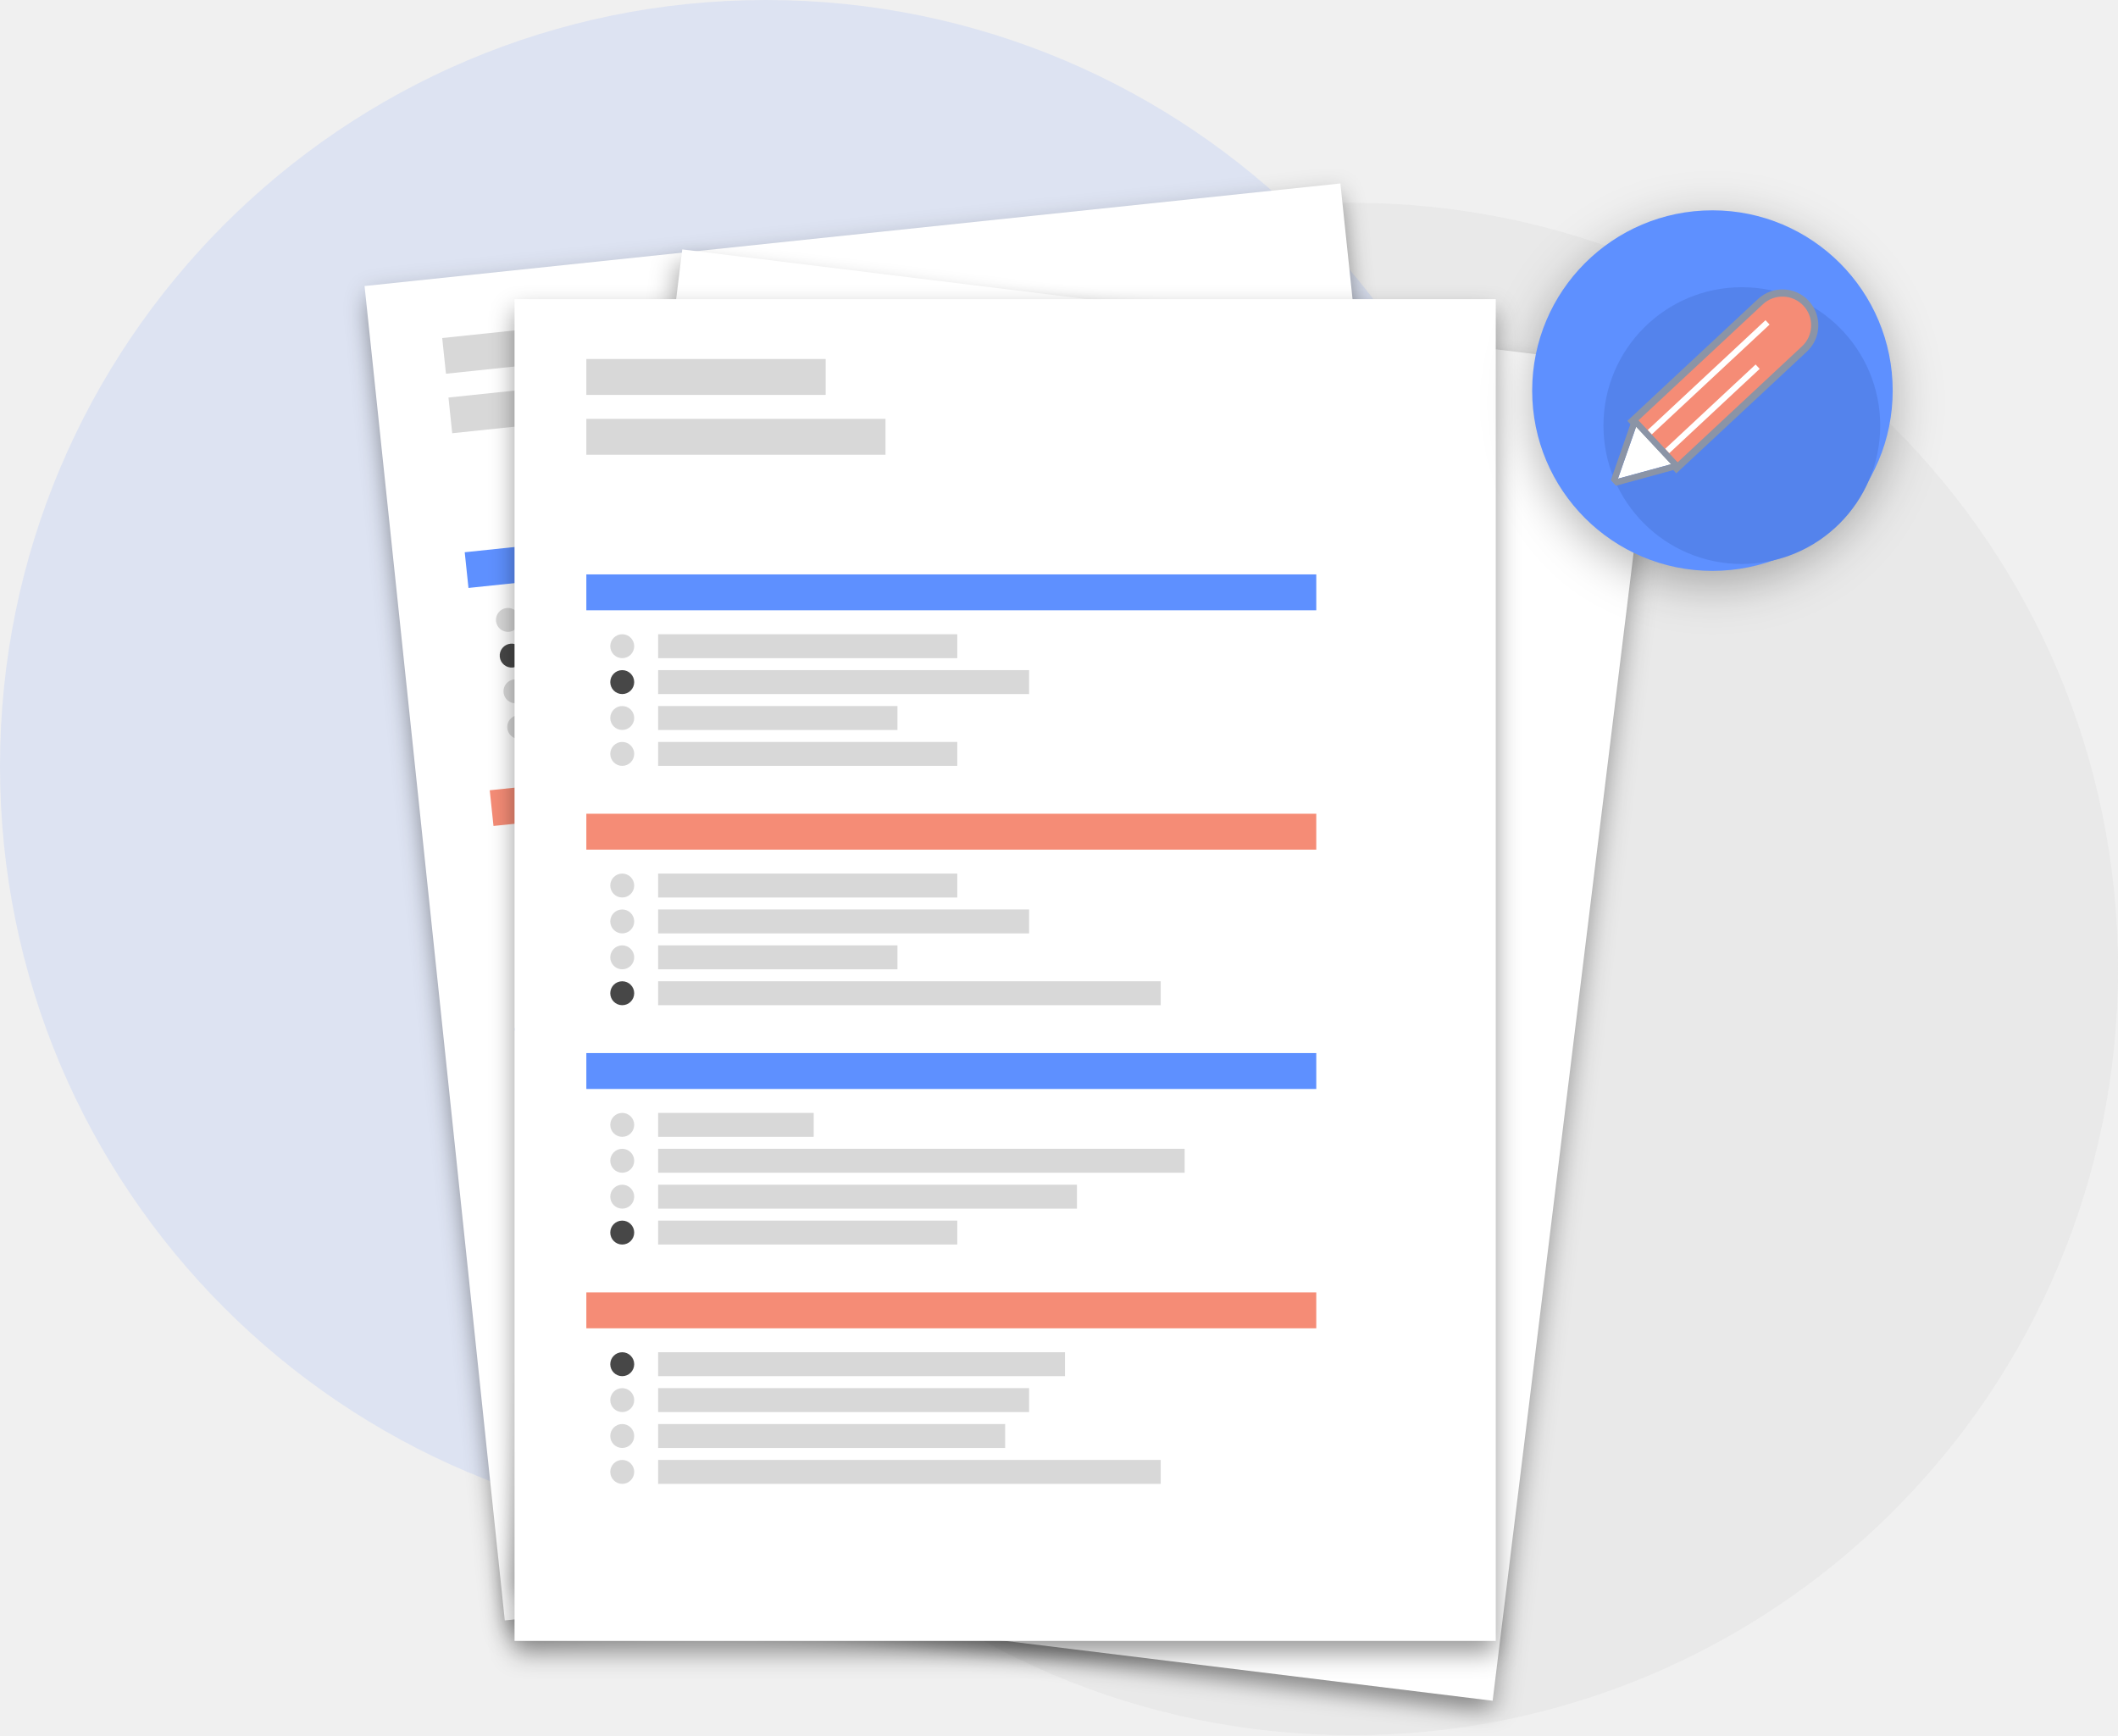
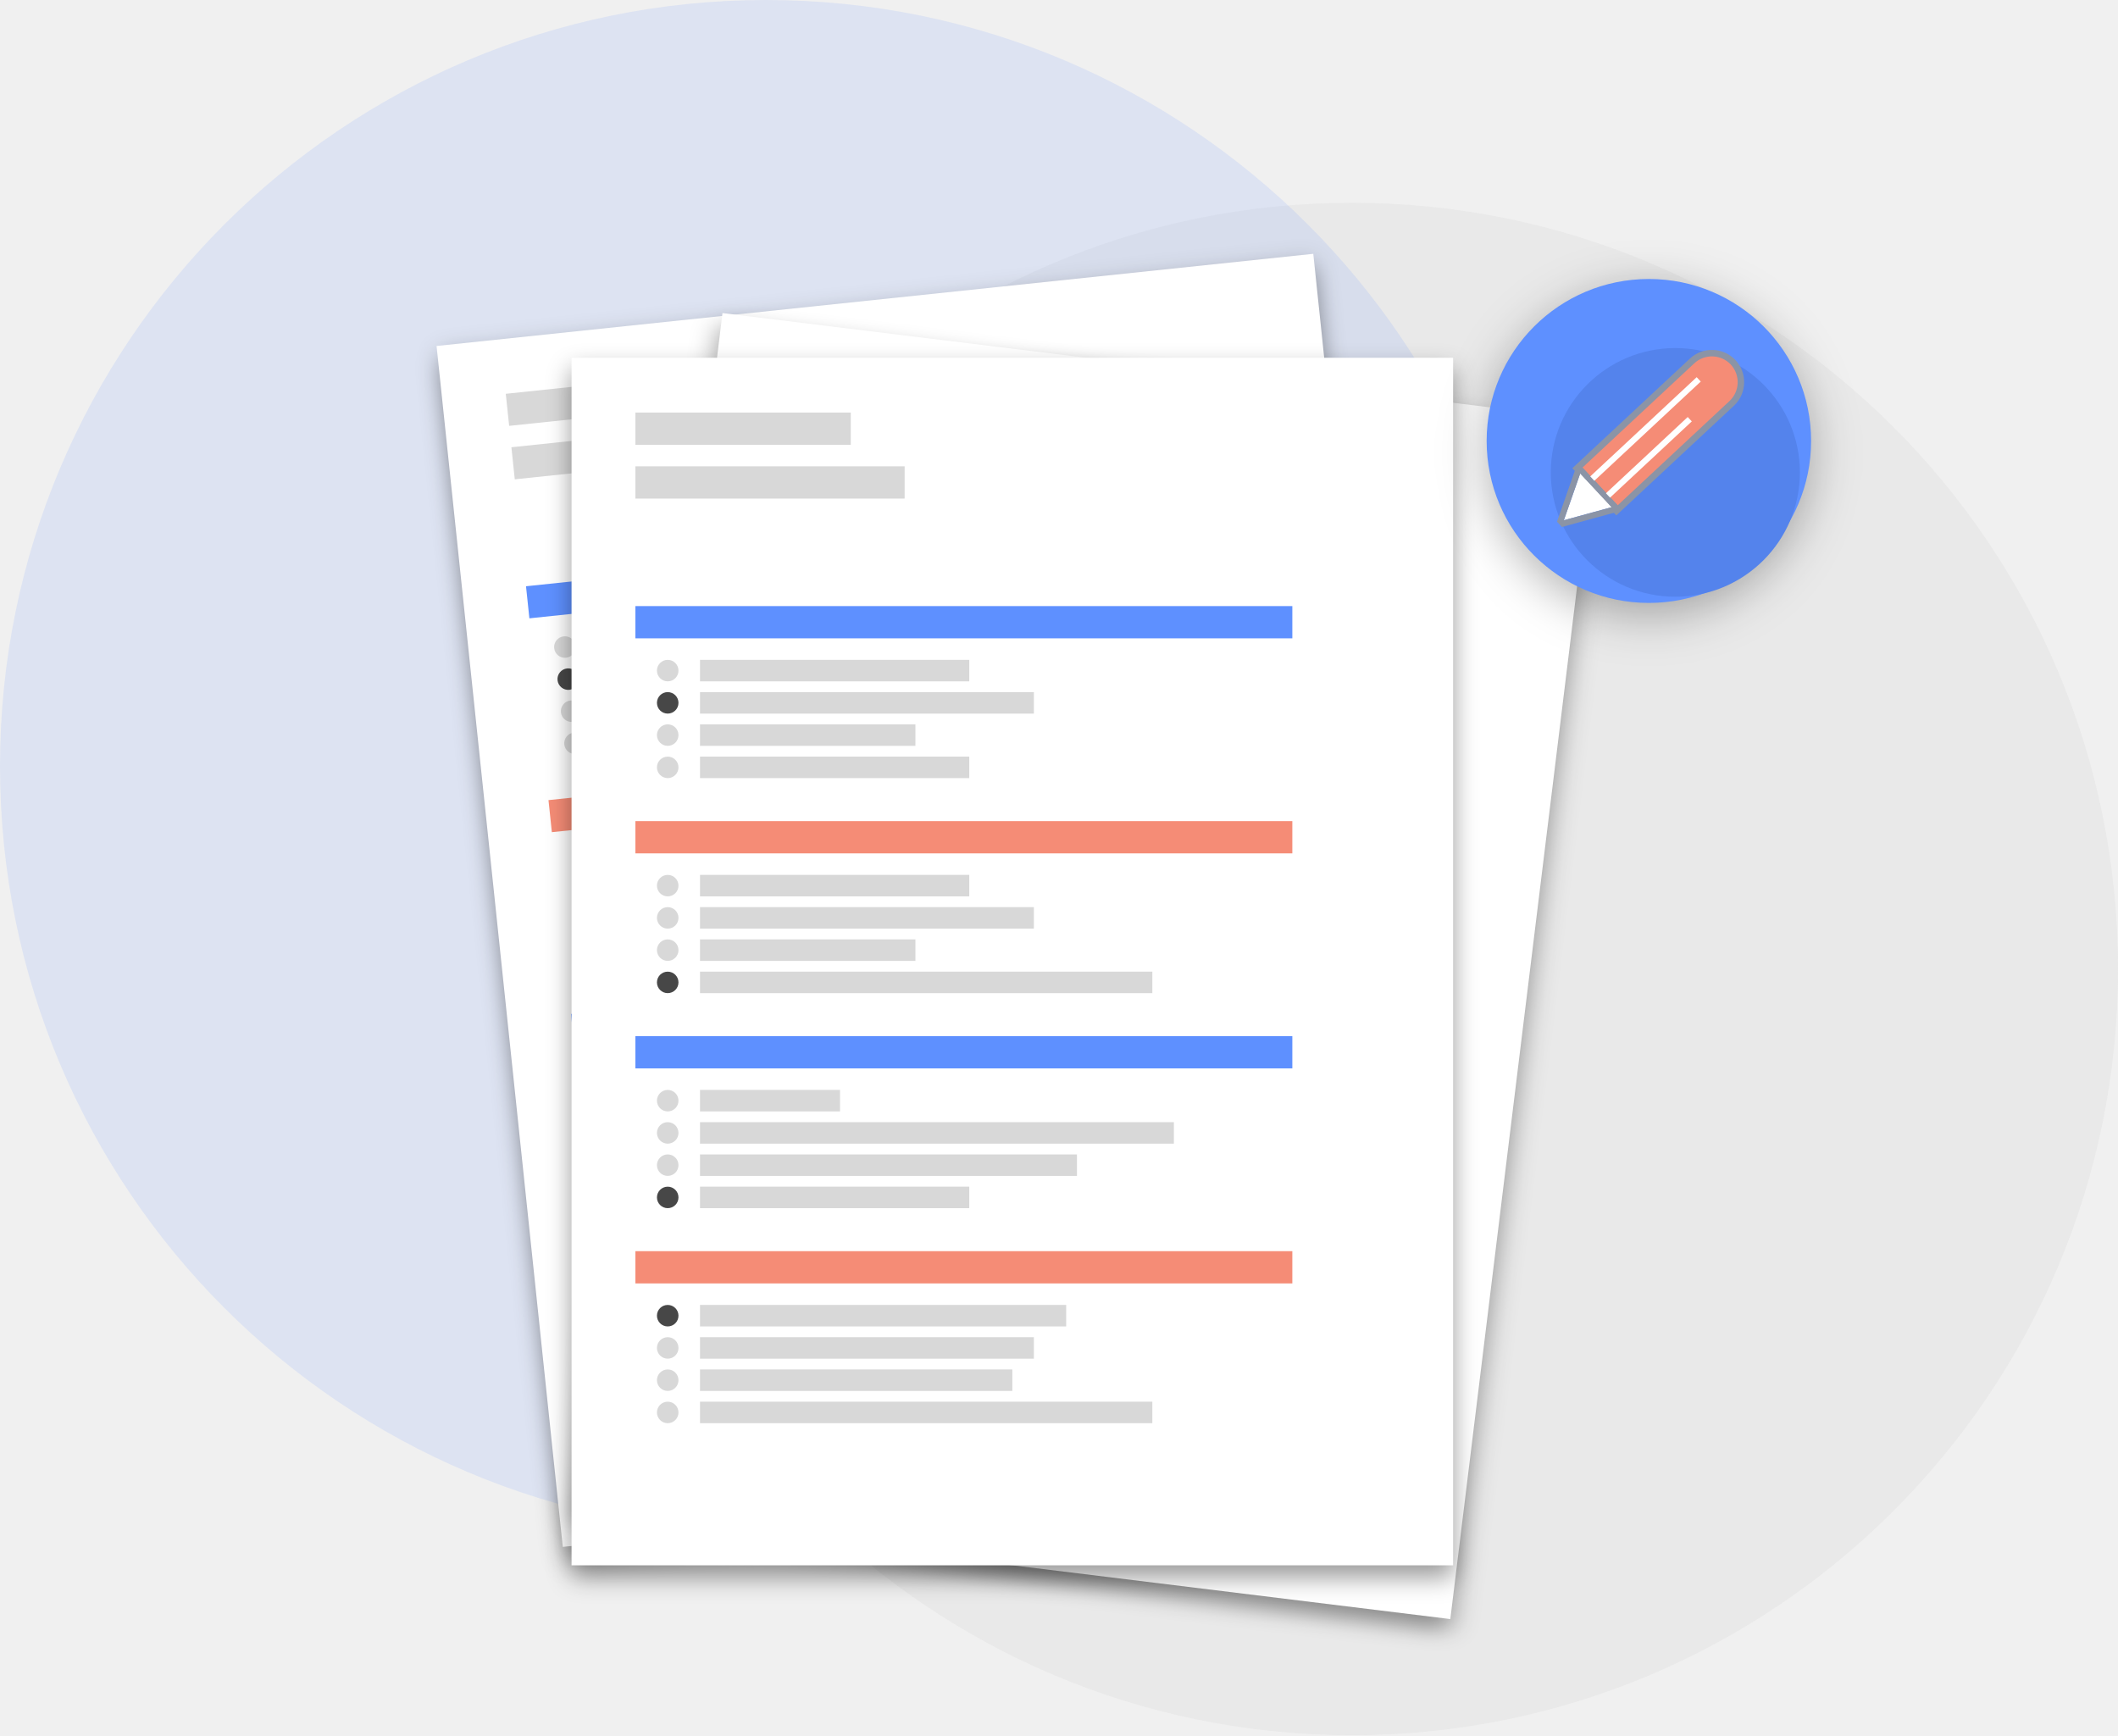
<svg xmlns="http://www.w3.org/2000/svg" xmlns:xlink="http://www.w3.org/1999/xlink" width="177" height="145" viewBox="0 0 177 145">
  <defs>
-     <polygon id="d" points="-15.062 15.062 97.062 15.062 97.062 97.062 -15.062 97.062" />
+     <polygon id="d" points="-13.555 13.532 87.355 13.532 87.355 87.204 -13.555 87.204" />
    <filter id="c" width="200%" height="200%" x="-50%" y="-50%" filterUnits="objectBoundingBox">
      <feOffset dx="1" in="SourceAlpha" result="shadowOffsetOuter1" />
      <feGaussianBlur in="shadowOffsetOuter1" result="shadowBlurOuter1" stdDeviation="1" />
      <feColorMatrix in="shadowBlurOuter1" values="0 0 0 0 0 0 0 0 0 0 0 0 0 0 0 0 0 0 0.4 0" />
    </filter>
-     <polygon id="f" points="-15.062 15.062 97.062 15.062 97.062 97.062 -15.062 97.062" />
+     <polygon id="f" points="-13.555 13.532 87.355 13.532 87.355 87.204 -13.555 87.204" />
    <filter id="e" width="200%" height="200%" x="-50%" y="-50%" filterUnits="objectBoundingBox">
      <feOffset dx="1" in="SourceAlpha" result="shadowOffsetOuter1" />
      <feGaussianBlur in="shadowOffsetOuter1" result="shadowBlurOuter1" stdDeviation="1" />
      <feColorMatrix in="shadowBlurOuter1" values="0 0 0 0 0 0 0 0 0 0 0 0 0 0 0 0 0 0 0.4 0" />
    </filter>
-     <polygon id="h" points="-15.062 15.062 97.062 15.062 97.062 97.062 -15.062 97.062" />
+     <polygon id="h" points="-13.555 13.532 87.355 13.532 87.355 87.204 -13.555 87.204" />
    <filter id="g" width="200%" height="200%" x="-50%" y="-50%" filterUnits="objectBoundingBox">
      <feOffset dx="1" in="SourceAlpha" result="shadowOffsetOuter1" />
      <feGaussianBlur in="shadowOffsetOuter1" result="shadowBlurOuter1" stdDeviation="1" />
      <feColorMatrix in="shadowBlurOuter1" values="0 0 0 0 0 0 0 0 0 0 0 0 0 0 0 0 0 0 0.4 0" />
    </filter>
-     <ellipse id="j" cx="15.064" cy="15.065" rx="15.064" ry="15.065" />
+     <ellipse id="j" cx="13.557" cy="13.535" rx="13.557" ry="13.535" />
    <filter id="i" width="200%" height="200%" x="-50%" y="-50%" filterUnits="objectBoundingBox">
      <feOffset dy="1" in="SourceAlpha" result="shadowOffsetOuter1" />
      <feGaussianBlur in="shadowOffsetOuter1" result="shadowBlurOuter1" stdDeviation="2" />
      <feColorMatrix in="shadowBlurOuter1" values="0 0 0 0 0 0 0 0 0 0 0 0 0 0 0 0 0 0 0.3 0" />
    </filter>
-     <path id="a" d="M5.68434189e-14,3 C5.68434189e-14,1.343 1.347,-4.79616347e-14 3,-4.79616347e-14 L17.926,-4.79616347e-14 L17.926,6 L3,6 C1.343,6 5.68434189e-14,4.653 5.68434189e-14,3 L5.68434189e-14,3 Z" />
-     <mask id="k" width="17.926" height="6" x="0" y="0" fill="white">
+     <path id="a" d="M5.1159079e-14,2.695 C5.1159079e-14,1.207 1.213,-4.30766549e-14 2.7,-4.30766549e-14 L16.133,-4.30766549e-14 L16.133,5.391 L2.7,5.391 C1.209,5.391 5.1159079e-14,4.181 5.1159079e-14,2.695 L5.1159079e-14,2.695 Z" />
+     <mask id="k" width="16.133" height="5.391" x="0" y="0" fill="white">
      <use xlink:href="#a" />
    </mask>
-     <polygon id="b" points="21.796 3 17.722 5.143 17.722 .857" />
-     <mask id="l" width="5.114" height="5.326" x="-.52" y="-.52">
-       <rect width="5.114" height="5.326" x="17.202" y=".337" fill="white" />
+     <polygon id="b" points="19.617 2.695 15.95 4.621 15.95 .77" />
+     <mask id="l" width="4.667" height="4.85" x="-.5" y="-.5">
+       <rect width="4.667" height="4.85" x="15.45" y=".27" fill="white" />
      <use fill="black" xlink:href="#b" />
    </mask>
  </defs>
  <g fill="none" fill-rule="evenodd">
    <ellipse cx="112.979" cy="80.974" fill="#B2B2B2" fill-opacity=".11" rx="64.021" ry="64.026" />
    <ellipse cx="64.021" cy="64.026" fill="#5E90FF" fill-opacity=".13" rx="64.021" ry="64.026" />
-     <g transform="rotate(-6 243.27 -278.704)">
-       <g transform="rotate(90 41 56.062)">
-         <use fill="black" filter="url(#c)" xlink:href="#d" />
-         <use fill="#FFFFFF" xlink:href="#d" />
-       </g>
-       <rect width="20" height="3" x="6" y="5" fill="#D8D8D8" />
-       <rect width="25" height="3" x="6" y="10" fill="#D8D8D8" />
-       <g transform="translate(6 23)">
-         <circle cx="3" cy="6" r="1" fill="#D8D8D8" />
-         <circle cx="3" cy="9" r="1" fill="#474747" />
-         <circle cx="3" cy="12" r="1" fill="#D8D8D8" />
-         <circle cx="3" cy="15" r="1" fill="#D8D8D8" />
-         <rect width="25" height="2" x="6" y="5" fill="#D8D8D8" />
-         <rect width="31" height="2" x="6" y="8" fill="#D8D8D8" />
-         <rect width="20" height="2" x="6" y="11" fill="#D8D8D8" />
-         <rect width="25" height="2" x="6" y="14" fill="#D8D8D8" />
-         <rect width="61" height="3" fill="#5E90FF" />
-       </g>
-       <g transform="translate(6 43)">
-         <circle cx="3" cy="6" r="1" fill="#D8D8D8" />
-         <circle cx="3" cy="9" r="1" fill="#D8D8D8" />
-         <circle cx="3" cy="12" r="1" fill="#D8D8D8" />
-         <circle cx="3" cy="15" r="1" fill="#474747" />
-         <rect width="25" height="2" x="6" y="5" fill="#D8D8D8" />
-         <rect width="31" height="2" x="6" y="8" fill="#D8D8D8" />
-         <rect width="20" height="2" x="6" y="11" fill="#D8D8D8" />
-         <rect width="42" height="2" x="6" y="14" fill="#D8D8D8" />
-         <rect width="61" height="3" fill="#F58C76" />
-       </g>
-       <g transform="translate(6 83)">
-         <circle cx="3" cy="6" r="1" fill="#474747" />
-         <circle cx="3" cy="9" r="1" fill="#D8D8D8" />
-         <circle cx="3" cy="12" r="1" fill="#D8D8D8" />
-         <circle cx="3" cy="15" r="1" fill="#D8D8D8" />
-         <rect width="34" height="2" x="6" y="5" fill="#D8D8D8" />
-         <rect width="31" height="2" x="6" y="8" fill="#D8D8D8" />
-         <rect width="29" height="2" x="6" y="11" fill="#D8D8D8" />
-         <rect width="42" height="2" x="6" y="14" fill="#D8D8D8" />
-         <rect width="61" height="3" fill="#F58C76" />
-       </g>
-       <g transform="translate(6 63)">
-         <ellipse cx="3" cy="6" fill="#D8D8D8" rx="1" ry="1" />
-         <ellipse cx="3" cy="9" fill="#D8D8D8" rx="1" ry="1" />
-         <circle cx="3" cy="12" r="1" fill="#D8D8D8" />
-         <ellipse cx="3" cy="15" fill="#474747" rx="1" ry="1" />
-         <rect width="13" height="2" x="6" y="5" fill="#D8D8D8" />
-         <rect width="44" height="2" x="6" y="8" fill="#D8D8D8" />
-         <rect width="35" height="2" x="6" y="11" fill="#D8D8D8" />
-         <rect width="25" height="2" x="6" y="14" fill="#D8D8D8" />
-         <rect width="61" height="3" fill="#5E90FF" />
-       </g>
-     </g>
-     <g transform="rotate(7 -141.873 476.522)">
-       <g transform="rotate(90 41 56.062)">
-         <use fill="black" filter="url(#e)" xlink:href="#f" />
-         <use fill="#FFFFFF" xlink:href="#f" />
-       </g>
-       <rect width="20" height="3" x="6" y="5" fill="#D8D8D8" />
-       <rect width="25" height="3" x="6" y="10" fill="#D8D8D8" />
-       <g transform="translate(6 23)">
-         <circle cx="3" cy="6" r="1" fill="#D8D8D8" />
-         <circle cx="3" cy="9" r="1" fill="#474747" />
-         <circle cx="3" cy="12" r="1" fill="#D8D8D8" />
-         <circle cx="3" cy="15" r="1" fill="#D8D8D8" />
-         <rect width="25" height="2" x="6" y="5" fill="#D8D8D8" />
-         <rect width="31" height="2" x="6" y="8" fill="#D8D8D8" />
-         <rect width="20" height="2" x="6" y="11" fill="#D8D8D8" />
-         <rect width="25" height="2" x="6" y="14" fill="#D8D8D8" />
-         <rect width="61" height="3" fill="#5E90FF" />
-       </g>
-       <g transform="translate(6 43)">
-         <circle cx="3" cy="6" r="1" fill="#D8D8D8" />
-         <circle cx="3" cy="9" r="1" fill="#D8D8D8" />
-         <circle cx="3" cy="12" r="1" fill="#D8D8D8" />
-         <circle cx="3" cy="15" r="1" fill="#474747" />
-         <rect width="25" height="2" x="6" y="5" fill="#D8D8D8" />
-         <rect width="31" height="2" x="6" y="8" fill="#D8D8D8" />
-         <rect width="20" height="2" x="6" y="11" fill="#D8D8D8" />
-         <rect width="42" height="2" x="6" y="14" fill="#D8D8D8" />
-         <rect width="61" height="3" fill="#F58C76" />
-       </g>
-       <g transform="translate(6 83)">
-         <circle cx="3" cy="6" r="1" fill="#474747" />
-         <circle cx="3" cy="9" r="1" fill="#D8D8D8" />
-         <circle cx="3" cy="12" r="1" fill="#D8D8D8" />
-         <circle cx="3" cy="15" r="1" fill="#D8D8D8" />
-         <rect width="34" height="2" x="6" y="5" fill="#D8D8D8" />
-         <rect width="31" height="2" x="6" y="8" fill="#D8D8D8" />
-         <rect width="29" height="2" x="6" y="11" fill="#D8D8D8" />
-         <rect width="42" height="2" x="6" y="14" fill="#D8D8D8" />
-         <rect width="61" height="3" fill="#F58C76" />
-       </g>
-       <g transform="translate(6 63)">
-         <ellipse cx="3" cy="6" fill="#D8D8D8" rx="1" ry="1" />
-         <ellipse cx="3" cy="9" fill="#D8D8D8" rx="1" ry="1" />
-         <circle cx="3" cy="12" r="1" fill="#D8D8D8" />
-         <ellipse cx="3" cy="15" fill="#474747" rx="1" ry="1" />
-         <rect width="13" height="2" x="6" y="5" fill="#D8D8D8" />
-         <rect width="44" height="2" x="6" y="8" fill="#D8D8D8" />
-         <rect width="35" height="2" x="6" y="11" fill="#D8D8D8" />
-         <rect width="25" height="2" x="6" y="14" fill="#D8D8D8" />
-         <rect width="61" height="3" fill="#5E90FF" />
-       </g>
-     </g>
-     <g transform="translate(43 25)">
-       <g transform="rotate(90 41 56.062)">
-         <use fill="black" filter="url(#g)" xlink:href="#h" />
-         <use fill="#FFFFFF" xlink:href="#h" />
-       </g>
-       <rect width="20" height="3" x="6" y="5" fill="#D8D8D8" />
-       <rect width="25" height="3" x="6" y="10" fill="#D8D8D8" />
-       <g transform="translate(6 23)">
-         <circle cx="3" cy="6" r="1" fill="#D8D8D8" />
-         <circle cx="3" cy="9" r="1" fill="#474747" />
-         <circle cx="3" cy="12" r="1" fill="#D8D8D8" />
-         <circle cx="3" cy="15" r="1" fill="#D8D8D8" />
-         <rect width="25" height="2" x="6" y="5" fill="#D8D8D8" />
-         <rect width="31" height="2" x="6" y="8" fill="#D8D8D8" />
-         <rect width="20" height="2" x="6" y="11" fill="#D8D8D8" />
-         <rect width="25" height="2" x="6" y="14" fill="#D8D8D8" />
-         <rect width="61" height="3" fill="#5E90FF" />
-       </g>
-       <g transform="translate(6 43)">
-         <circle cx="3" cy="6" r="1" fill="#D8D8D8" />
-         <circle cx="3" cy="9" r="1" fill="#D8D8D8" />
-         <circle cx="3" cy="12" r="1" fill="#D8D8D8" />
-         <circle cx="3" cy="15" r="1" fill="#474747" />
-         <rect width="25" height="2" x="6" y="5" fill="#D8D8D8" />
-         <rect width="31" height="2" x="6" y="8" fill="#D8D8D8" />
-         <rect width="20" height="2" x="6" y="11" fill="#D8D8D8" />
-         <rect width="42" height="2" x="6" y="14" fill="#D8D8D8" />
-         <rect width="61" height="3" fill="#F58C76" />
-       </g>
-       <g transform="translate(6 83)">
-         <circle cx="3" cy="6" r="1" fill="#474747" />
-         <circle cx="3" cy="9" r="1" fill="#D8D8D8" />
-         <circle cx="3" cy="12" r="1" fill="#D8D8D8" />
-         <circle cx="3" cy="15" r="1" fill="#D8D8D8" />
-         <rect width="34" height="2" x="6" y="5" fill="#D8D8D8" />
-         <rect width="31" height="2" x="6" y="8" fill="#D8D8D8" />
-         <rect width="29" height="2" x="6" y="11" fill="#D8D8D8" />
-         <rect width="42" height="2" x="6" y="14" fill="#D8D8D8" />
-         <rect width="61" height="3" fill="#F58C76" />
-       </g>
-       <g transform="translate(6 63)">
-         <ellipse cx="3" cy="6" fill="#D8D8D8" rx="1" ry="1" />
-         <ellipse cx="3" cy="9" fill="#D8D8D8" rx="1" ry="1" />
-         <circle cx="3" cy="12" r="1" fill="#D8D8D8" />
-         <ellipse cx="3" cy="15" fill="#474747" rx="1" ry="1" />
-         <rect width="13" height="2" x="6" y="5" fill="#D8D8D8" />
-         <rect width="44" height="2" x="6" y="8" fill="#D8D8D8" />
-         <rect width="35" height="2" x="6" y="11" fill="#D8D8D8" />
-         <rect width="25" height="2" x="6" y="14" fill="#D8D8D8" />
-         <rect width="61" height="3" fill="#5E90FF" />
-       </g>
-     </g>
-     <g transform="translate(128.043 17.576)">
-       <use fill="black" filter="url(#i)" xlink:href="#j" />
-       <use fill="#5E90FF" xlink:href="#j" />
-       <ellipse cx="17.521" cy="17.989" fill="#5483EC" rx="11.564" ry="11.565" />
-       <g transform="rotate(-43 28.346 3.874)">
-         <g transform="rotate(-180 11 3)">
-           <use fill="#F58C76" stroke="#8B94A6" stroke-width="1.2" mask="url(#k)" xlink:href="#a" />
-           <use fill="#FFFFFF" xlink:href="#b" />
-           <use stroke="#8B94A6" stroke-width="1.04" mask="url(#l)" xlink:href="#b" />
-         </g>
-         <path stroke="#FFFFFF" stroke-linecap="square" stroke-width=".5" d="M5.052 1.971L18.007 1.971M5.052 4.114L14.877 4.114" />
+     <g transform="translate(36 21)">
+       <g transform="rotate(-6 76.582 -.08)">
+         <g transform="rotate(90 36.9 50.368)">
+           <use fill="black" filter="url(#c)" xlink:href="#d" />
+           <use fill="#FFFFFF" xlink:href="#d" />
+         </g>
+         <rect width="18" height="2.695" x="5.4" y="4.492" fill="#D8D8D8" />
+         <rect width="22.5" height="2.695" x="5.4" y="8.984" fill="#D8D8D8" />
+         <g transform="translate(5.4 20.664)">
+           <ellipse cx="2.7" cy="5.391" fill="#D8D8D8" rx=".9" ry=".898" />
+           <ellipse cx="2.7" cy="8.086" fill="#474747" rx=".9" ry=".898" />
+           <ellipse cx="2.7" cy="10.781" fill="#D8D8D8" rx=".9" ry=".898" />
+           <ellipse cx="2.7" cy="13.477" fill="#D8D8D8" rx=".9" ry=".898" />
+           <rect width="22.5" height="1.797" x="5.4" y="4.492" fill="#D8D8D8" />
+           <rect width="27.9" height="1.797" x="5.4" y="7.188" fill="#D8D8D8" />
+           <rect width="18" height="1.797" x="5.4" y="9.883" fill="#D8D8D8" />
+           <rect width="22.5" height="1.797" x="5.4" y="12.578" fill="#D8D8D8" />
+           <rect width="54.9" height="2.695" fill="#5E90FF" />
+         </g>
+         <g transform="translate(5.4 38.633)">
+           <ellipse cx="2.7" cy="5.391" fill="#D8D8D8" rx=".9" ry=".898" />
+           <ellipse cx="2.7" cy="8.086" fill="#D8D8D8" rx=".9" ry=".898" />
+           <ellipse cx="2.7" cy="10.781" fill="#D8D8D8" rx=".9" ry=".898" />
+           <ellipse cx="2.7" cy="13.477" fill="#474747" rx=".9" ry=".898" />
+           <rect width="22.5" height="1.797" x="5.4" y="4.492" fill="#D8D8D8" />
+           <rect width="27.9" height="1.797" x="5.4" y="7.188" fill="#D8D8D8" />
+           <rect width="18" height="1.797" x="5.4" y="9.883" fill="#D8D8D8" />
+           <rect width="37.8" height="1.797" x="5.4" y="12.578" fill="#D8D8D8" />
+           <rect width="54.9" height="2.695" fill="#F58C76" />
+         </g>
+         <g transform="translate(5.4 74.57)">
+           <ellipse cx="2.7" cy="5.391" fill="#474747" rx=".9" ry=".898" />
+           <ellipse cx="2.7" cy="8.086" fill="#D8D8D8" rx=".9" ry=".898" />
+           <ellipse cx="2.7" cy="10.781" fill="#D8D8D8" rx=".9" ry=".898" />
+           <ellipse cx="2.7" cy="13.477" fill="#D8D8D8" rx=".9" ry=".898" />
+           <rect width="30.6" height="1.797" x="5.4" y="4.492" fill="#D8D8D8" />
+           <rect width="27.9" height="1.797" x="5.4" y="7.188" fill="#D8D8D8" />
+           <rect width="26.1" height="1.797" x="5.4" y="9.883" fill="#D8D8D8" />
+           <rect width="37.8" height="1.797" x="5.4" y="12.578" fill="#D8D8D8" />
+           <rect width="54.9" height="2.695" fill="#F58C76" />
+         </g>
+         <g transform="translate(5.4 56.602)">
+           <ellipse cx="2.7" cy="5.391" fill="#D8D8D8" rx=".9" ry=".898" />
+           <ellipse cx="2.7" cy="8.086" fill="#D8D8D8" rx=".9" ry=".898" />
+           <ellipse cx="2.7" cy="10.781" fill="#D8D8D8" rx=".9" ry=".898" />
+           <ellipse cx="2.7" cy="13.477" fill="#474747" rx=".9" ry=".898" />
+           <rect width="11.7" height="1.797" x="5.4" y="4.492" fill="#D8D8D8" />
+           <rect width="39.6" height="1.797" x="5.4" y="7.188" fill="#D8D8D8" />
+           <rect width="31.5" height="1.797" x="5.4" y="9.883" fill="#D8D8D8" />
+           <rect width="22.5" height="1.797" x="5.4" y="12.578" fill="#D8D8D8" />
+           <rect width="54.9" height="2.695" fill="#5E90FF" />
+         </g>
+       </g>
+       <g transform="rotate(7 -30.691 201.3)">
+         <g transform="rotate(90 36.9 50.368)">
+           <use fill="black" filter="url(#e)" xlink:href="#f" />
+           <use fill="#FFFFFF" xlink:href="#f" />
+         </g>
+         <rect width="18" height="2.695" x="5.4" y="4.492" fill="#D8D8D8" />
+         <rect width="22.5" height="2.695" x="5.4" y="8.984" fill="#D8D8D8" />
+         <g transform="translate(5.4 20.664)">
+           <ellipse cx="2.7" cy="5.391" fill="#D8D8D8" rx=".9" ry=".898" />
+           <ellipse cx="2.7" cy="8.086" fill="#474747" rx=".9" ry=".898" />
+           <ellipse cx="2.7" cy="10.781" fill="#D8D8D8" rx=".9" ry=".898" />
+           <ellipse cx="2.7" cy="13.477" fill="#D8D8D8" rx=".9" ry=".898" />
+           <rect width="22.5" height="1.797" x="5.4" y="4.492" fill="#D8D8D8" />
+           <rect width="27.9" height="1.797" x="5.4" y="7.188" fill="#D8D8D8" />
+           <rect width="18" height="1.797" x="5.4" y="9.883" fill="#D8D8D8" />
+           <rect width="22.5" height="1.797" x="5.4" y="12.578" fill="#D8D8D8" />
+           <rect width="54.9" height="2.695" fill="#5E90FF" />
+         </g>
+         <g transform="translate(5.4 38.633)">
+           <ellipse cx="2.7" cy="5.391" fill="#D8D8D8" rx=".9" ry=".898" />
+           <ellipse cx="2.7" cy="8.086" fill="#D8D8D8" rx=".9" ry=".898" />
+           <ellipse cx="2.7" cy="10.781" fill="#D8D8D8" rx=".9" ry=".898" />
+           <ellipse cx="2.7" cy="13.477" fill="#474747" rx=".9" ry=".898" />
+           <rect width="22.5" height="1.797" x="5.4" y="4.492" fill="#D8D8D8" />
+           <rect width="27.9" height="1.797" x="5.4" y="7.188" fill="#D8D8D8" />
+           <rect width="18" height="1.797" x="5.4" y="9.883" fill="#D8D8D8" />
+           <rect width="37.8" height="1.797" x="5.4" y="12.578" fill="#D8D8D8" />
+           <rect width="54.9" height="2.695" fill="#F58C76" />
+         </g>
+         <g transform="translate(5.4 74.57)">
+           <ellipse cx="2.7" cy="5.391" fill="#474747" rx=".9" ry=".898" />
+           <ellipse cx="2.7" cy="8.086" fill="#D8D8D8" rx=".9" ry=".898" />
+           <ellipse cx="2.7" cy="10.781" fill="#D8D8D8" rx=".9" ry=".898" />
+           <ellipse cx="2.7" cy="13.477" fill="#D8D8D8" rx=".9" ry=".898" />
+           <rect width="30.6" height="1.797" x="5.4" y="4.492" fill="#D8D8D8" />
+           <rect width="27.9" height="1.797" x="5.4" y="7.188" fill="#D8D8D8" />
+           <rect width="26.1" height="1.797" x="5.4" y="9.883" fill="#D8D8D8" />
+           <rect width="37.8" height="1.797" x="5.4" y="12.578" fill="#D8D8D8" />
+           <rect width="54.9" height="2.695" fill="#F58C76" />
+         </g>
+         <g transform="translate(5.4 56.602)">
+           <ellipse cx="2.7" cy="5.391" fill="#D8D8D8" rx=".9" ry=".898" />
+           <ellipse cx="2.7" cy="8.086" fill="#D8D8D8" rx=".9" ry=".898" />
+           <ellipse cx="2.7" cy="10.781" fill="#D8D8D8" rx=".9" ry=".898" />
+           <ellipse cx="2.7" cy="13.477" fill="#474747" rx=".9" ry=".898" />
+           <rect width="11.7" height="1.797" x="5.4" y="4.492" fill="#D8D8D8" />
+           <rect width="39.6" height="1.797" x="5.4" y="7.188" fill="#D8D8D8" />
+           <rect width="31.5" height="1.797" x="5.4" y="9.883" fill="#D8D8D8" />
+           <rect width="22.5" height="1.797" x="5.4" y="12.578" fill="#D8D8D8" />
+           <rect width="54.9" height="2.695" fill="#5E90FF" />
+         </g>
+       </g>
+       <g transform="translate(11.7 8.984)">
+         <g transform="rotate(90 36.9 50.368)">
+           <use fill="black" filter="url(#g)" xlink:href="#h" />
+           <use fill="#FFFFFF" xlink:href="#h" />
+         </g>
+         <rect width="18" height="2.695" x="5.4" y="4.492" fill="#D8D8D8" />
+         <rect width="22.5" height="2.695" x="5.4" y="8.984" fill="#D8D8D8" />
+         <g transform="translate(5.4 20.664)">
+           <ellipse cx="2.7" cy="5.391" fill="#D8D8D8" rx=".9" ry=".898" />
+           <ellipse cx="2.7" cy="8.086" fill="#474747" rx=".9" ry=".898" />
+           <ellipse cx="2.7" cy="10.781" fill="#D8D8D8" rx=".9" ry=".898" />
+           <ellipse cx="2.7" cy="13.477" fill="#D8D8D8" rx=".9" ry=".898" />
+           <rect width="22.5" height="1.797" x="5.4" y="4.492" fill="#D8D8D8" />
+           <rect width="27.9" height="1.797" x="5.4" y="7.188" fill="#D8D8D8" />
+           <rect width="18" height="1.797" x="5.4" y="9.883" fill="#D8D8D8" />
+           <rect width="22.5" height="1.797" x="5.4" y="12.578" fill="#D8D8D8" />
+           <rect width="54.9" height="2.695" fill="#5E90FF" />
+         </g>
+         <g transform="translate(5.4 38.633)">
+           <ellipse cx="2.7" cy="5.391" fill="#D8D8D8" rx=".9" ry=".898" />
+           <ellipse cx="2.7" cy="8.086" fill="#D8D8D8" rx=".9" ry=".898" />
+           <ellipse cx="2.7" cy="10.781" fill="#D8D8D8" rx=".9" ry=".898" />
+           <ellipse cx="2.7" cy="13.477" fill="#474747" rx=".9" ry=".898" />
+           <rect width="22.5" height="1.797" x="5.4" y="4.492" fill="#D8D8D8" />
+           <rect width="27.9" height="1.797" x="5.4" y="7.188" fill="#D8D8D8" />
+           <rect width="18" height="1.797" x="5.4" y="9.883" fill="#D8D8D8" />
+           <rect width="37.8" height="1.797" x="5.4" y="12.578" fill="#D8D8D8" />
+           <rect width="54.9" height="2.695" fill="#F58C76" />
+         </g>
+         <g transform="translate(5.4 74.57)">
+           <ellipse cx="2.7" cy="5.391" fill="#474747" rx=".9" ry=".898" />
+           <ellipse cx="2.7" cy="8.086" fill="#D8D8D8" rx=".9" ry=".898" />
+           <ellipse cx="2.7" cy="10.781" fill="#D8D8D8" rx=".9" ry=".898" />
+           <ellipse cx="2.7" cy="13.477" fill="#D8D8D8" rx=".9" ry=".898" />
+           <rect width="30.6" height="1.797" x="5.4" y="4.492" fill="#D8D8D8" />
+           <rect width="27.9" height="1.797" x="5.4" y="7.188" fill="#D8D8D8" />
+           <rect width="26.1" height="1.797" x="5.4" y="9.883" fill="#D8D8D8" />
+           <rect width="37.8" height="1.797" x="5.4" y="12.578" fill="#D8D8D8" />
+           <rect width="54.9" height="2.695" fill="#F58C76" />
+         </g>
+         <g transform="translate(5.4 56.602)">
+           <ellipse cx="2.7" cy="5.391" fill="#D8D8D8" rx=".9" ry=".898" />
+           <ellipse cx="2.7" cy="8.086" fill="#D8D8D8" rx=".9" ry=".898" />
+           <ellipse cx="2.7" cy="10.781" fill="#D8D8D8" rx=".9" ry=".898" />
+           <ellipse cx="2.7" cy="13.477" fill="#474747" rx=".9" ry=".898" />
+           <rect width="11.7" height="1.797" x="5.4" y="4.492" fill="#D8D8D8" />
+           <rect width="39.6" height="1.797" x="5.4" y="7.188" fill="#D8D8D8" />
+           <rect width="31.5" height="1.797" x="5.4" y="9.883" fill="#D8D8D8" />
+           <rect width="22.5" height="1.797" x="5.4" y="12.578" fill="#D8D8D8" />
+           <rect width="54.9" height="2.695" fill="#5E90FF" />
+         </g>
+       </g>
+       <g transform="translate(88.238 2.314)">
+         <use fill="black" filter="url(#i)" xlink:href="#j" />
+         <use fill="#5E90FF" xlink:href="#j" />
+         <ellipse cx="15.769" cy="16.162" fill="#5483EC" rx="10.408" ry="10.39" />
+         <g transform="rotate(-43 25.488 3.473)">
+           <g transform="rotate(-180 9.9 2.695)">
+             <use fill="#F58C76" stroke="#8B94A6" stroke-width="1.08" mask="url(#k)" xlink:href="#a" />
+             <use fill="#FFFFFF" xlink:href="#b" />
+             <use stroke="#8B94A6" mask="url(#l)" xlink:href="#b" />
+           </g>
+           <path stroke="#FFFFFF" stroke-linecap="square" stroke-width=".5" d="M4.547 1.771L16.207 1.771M4.547 3.696L13.389 3.696" />
+         </g>
      </g>
    </g>
  </g>
</svg>
